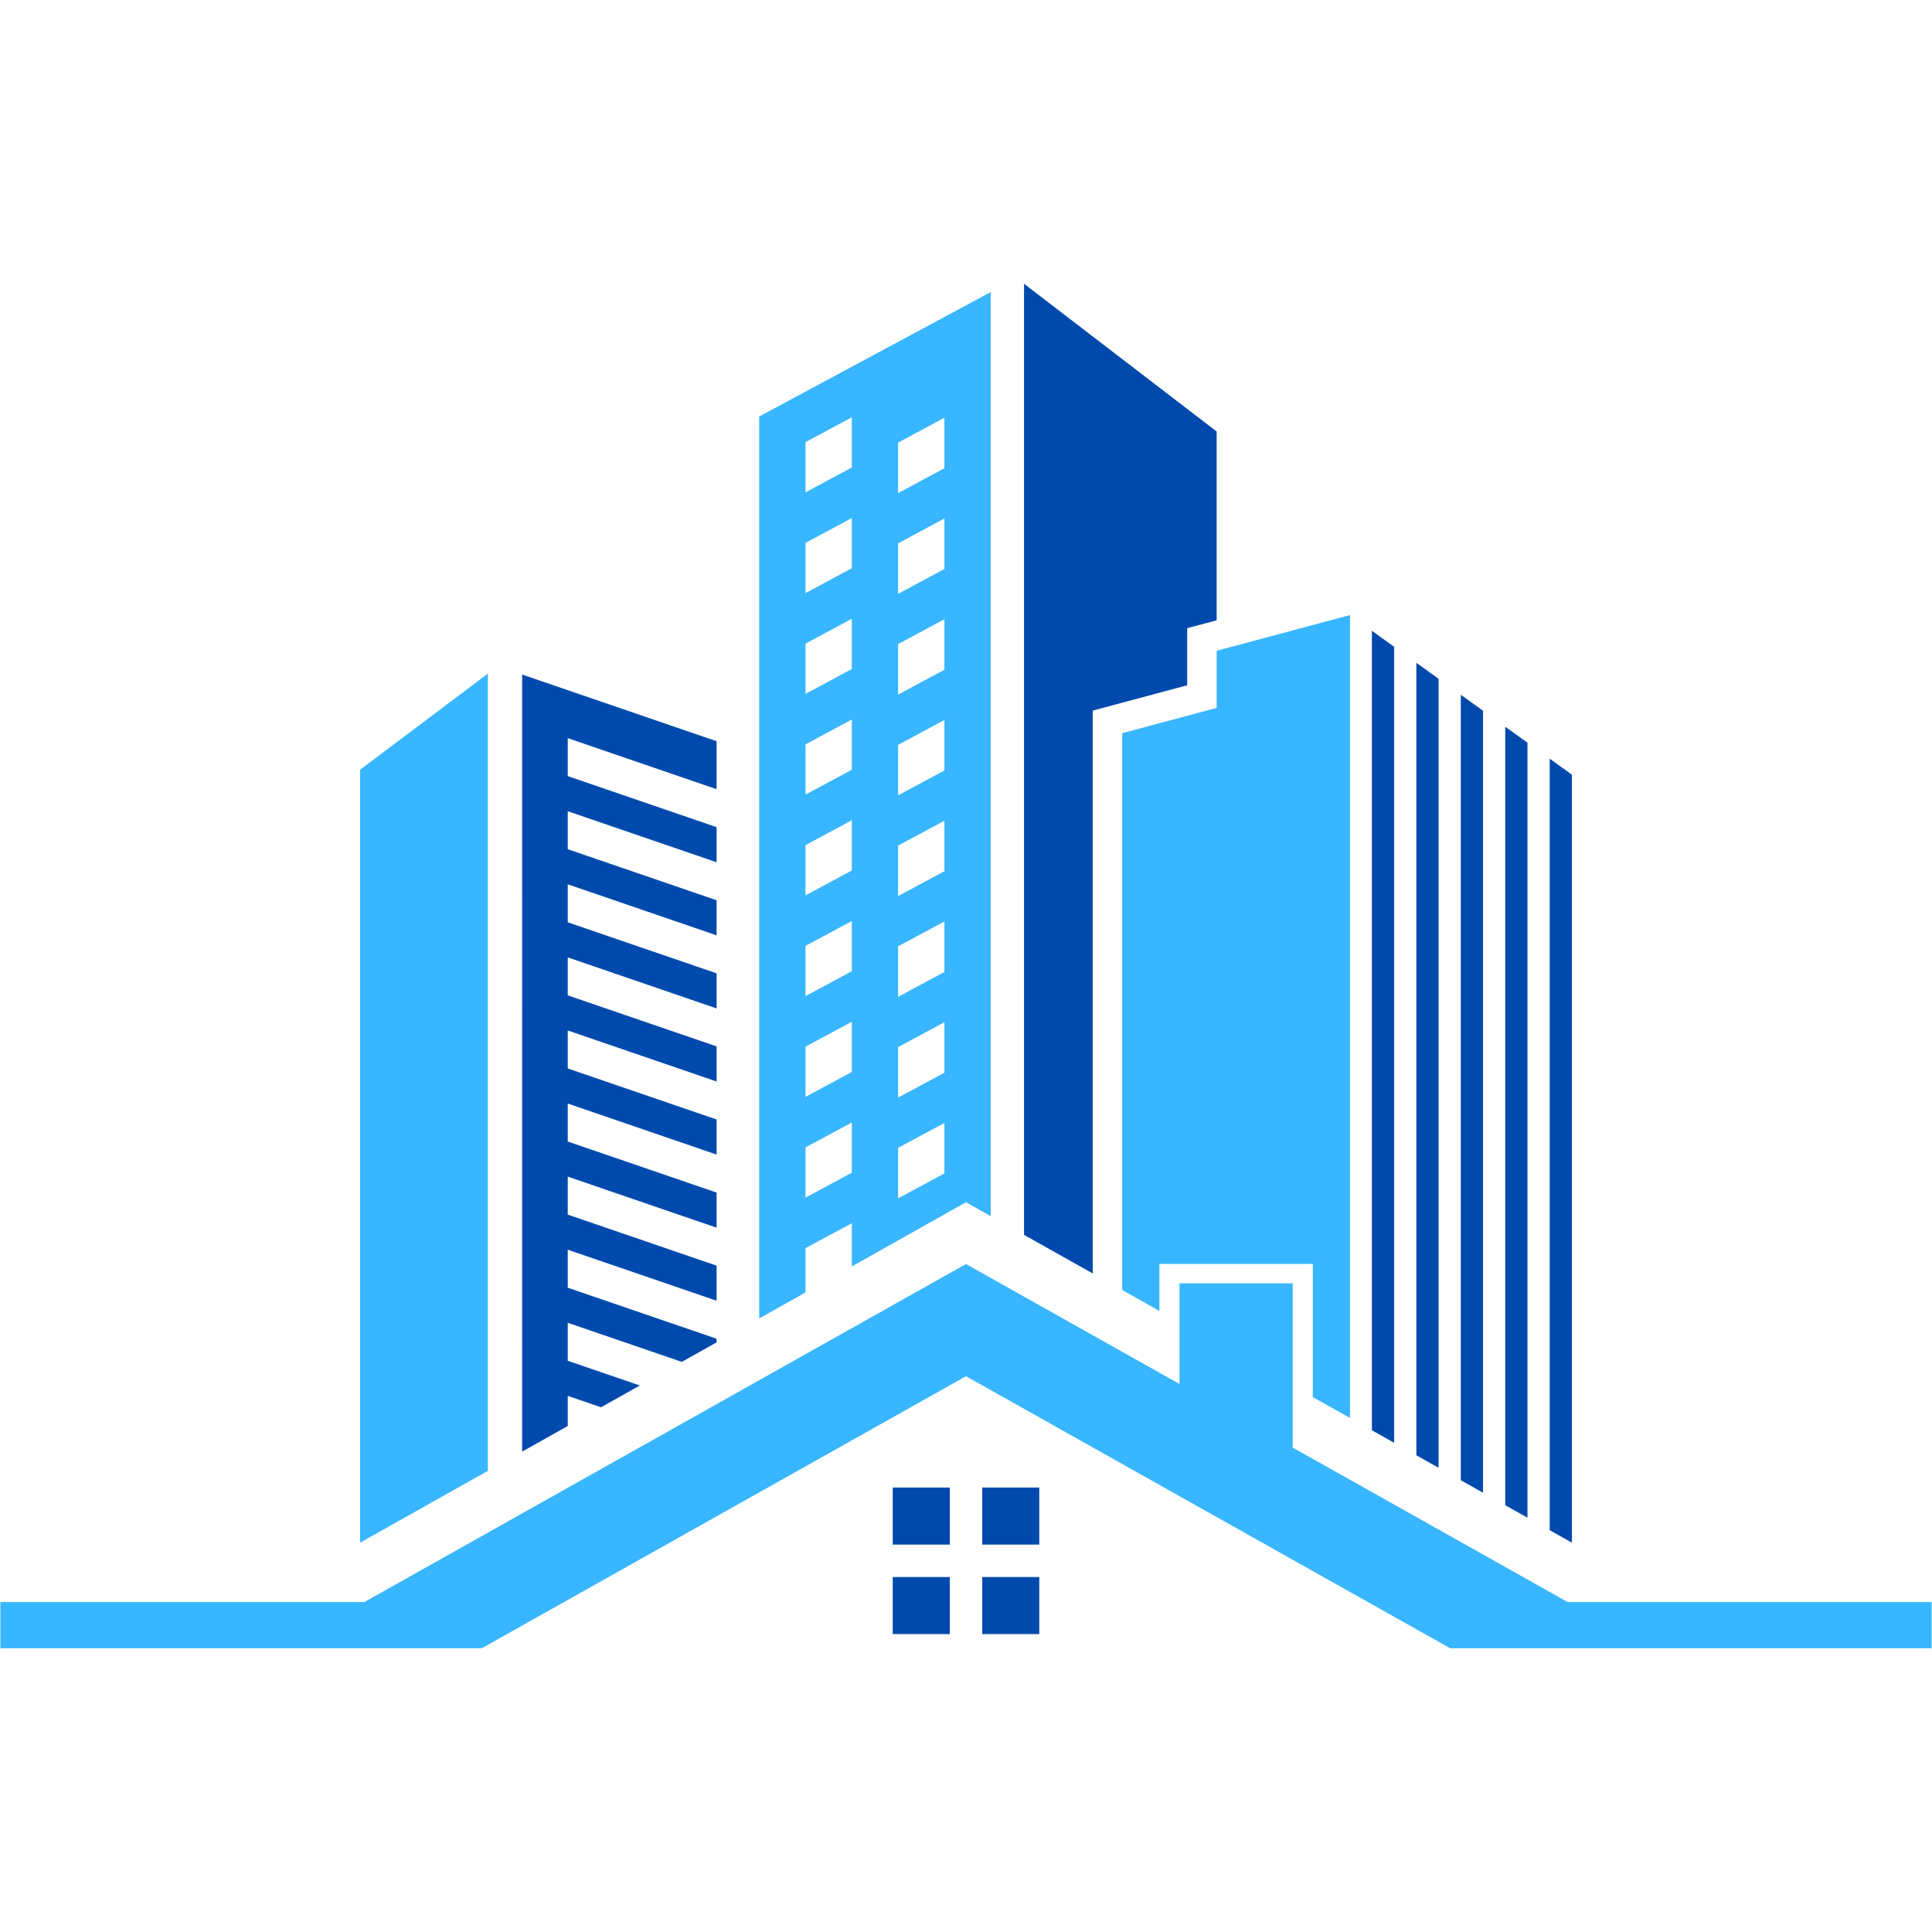
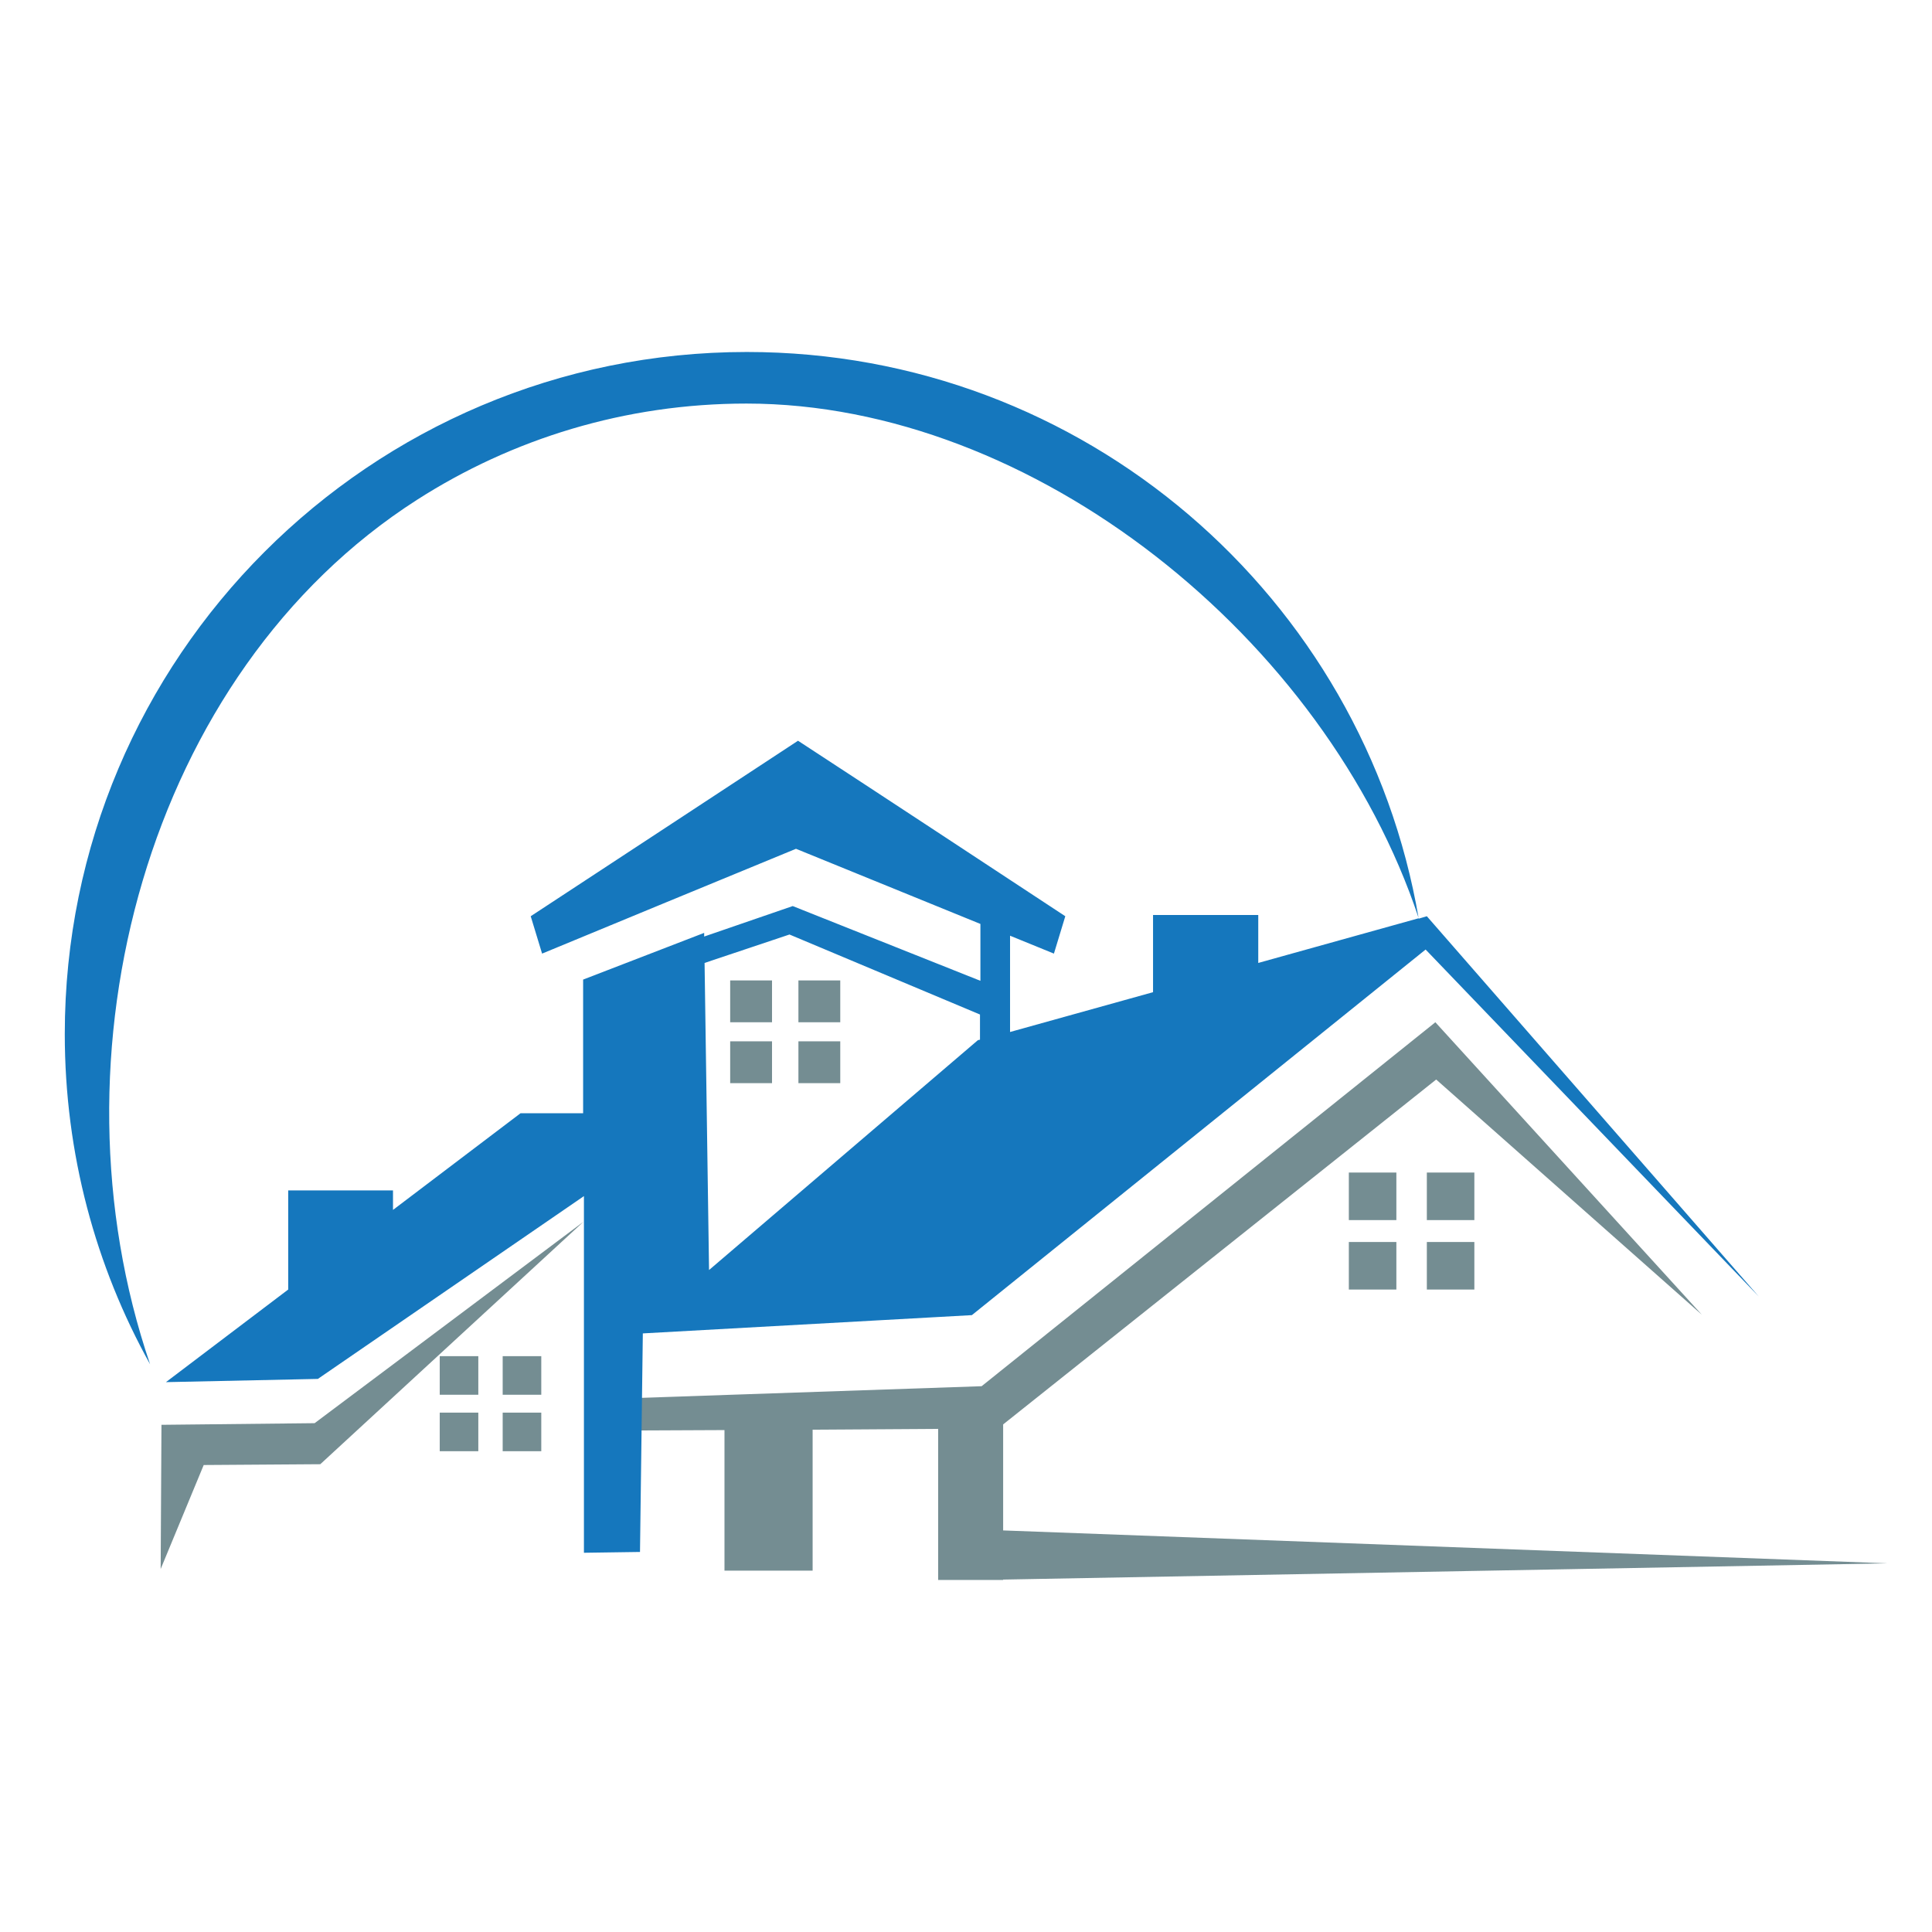
<svg xmlns="http://www.w3.org/2000/svg" width="500" zoomAndPan="magnify" viewBox="0 0 375 375" height="500" preserveAspectRatio="xMidYMid meet" version="1.0">
  <defs>
-     <clipPath id="bc3567fa37">
-       <path d="M 198 55.078 L 237 55.078 L 237 248 L 198 248 Z M 198 55.078 " clip-rule="nonzero" />
+     <clipPath id="328ae3fc53">
+       <path d="M 31 190 L 366.383 190 L 366.383 306.605 L 31 306.605 Z M 31 190 " clip-rule="nonzero" />
    </clipPath>
-     <clipPath id="94caafccd1">
-       <path d="M 0 245 L 375 245 L 375 319.828 L 0 319.828 Z M 0 245 " clip-rule="nonzero" />
+     <clipPath id="59192be591">
+       <path d="M 12 68.105 L 342 68.105 L 342 302 L 12 302 Z M 12 68.105 " clip-rule="nonzero" />
    </clipPath>
  </defs>
-   <path fill="#38b6ff" d="M 156.348 95.57 L 156.348 85.82 L 165.336 80.988 L 165.336 90.738 Z M 174.32 95.715 L 174.32 85.91 L 183.309 81.082 L 183.309 90.887 Z M 156.348 115.125 L 156.348 105.375 L 165.336 100.547 L 165.336 110.297 Z M 174.32 115.27 L 174.32 105.465 L 183.309 100.637 L 183.309 110.441 Z M 156.348 134.68 L 156.348 124.93 L 165.336 120.098 L 165.336 129.852 Z M 174.32 134.824 L 174.32 125.02 L 183.309 120.191 L 183.309 129.996 Z M 156.348 154.234 L 156.348 144.484 L 165.336 139.656 L 165.336 149.406 Z M 174.32 154.379 L 174.32 144.574 L 183.309 139.746 L 183.309 149.551 Z M 156.348 173.789 L 156.348 164.039 L 165.336 159.211 L 165.336 168.961 Z M 174.32 173.934 L 174.32 164.129 L 183.309 159.301 L 183.309 169.105 Z M 156.348 193.344 L 156.348 183.594 L 165.336 178.766 L 165.336 188.516 Z M 174.32 193.488 L 174.32 183.684 L 183.309 178.855 L 183.309 188.66 Z M 156.348 212.898 L 156.348 203.148 L 165.336 198.32 L 165.336 208.07 Z M 174.32 213.043 L 174.32 203.238 L 183.309 198.41 L 183.309 208.215 Z M 156.348 232.453 L 156.348 222.703 L 165.336 217.875 L 165.336 227.625 Z M 174.32 232.598 L 174.32 222.793 L 183.309 217.965 L 183.309 227.77 Z M 156.348 250.859 L 156.348 242.258 L 165.336 237.43 L 165.336 245.809 L 187.5 233.355 L 192.297 236.051 L 192.297 56.695 C 172.871 67.137 177.324 64.742 165.336 71.188 L 147.359 80.844 L 147.359 255.906 Z M 156.348 250.859 " fill-opacity="1" fill-rule="evenodd" />
-   <g clip-path="url(#bc3567fa37)">
-     <path fill="#004aad" d="M 230.434 121.93 L 236.152 120.398 L 236.152 83.754 L 198.766 55.078 L 198.766 239.684 L 212.102 247.18 L 212.102 137.926 L 230.434 133.012 Z M 230.434 121.93 " fill-opacity="1" fill-rule="evenodd" />
+   <g clip-path="url(#328ae3fc53)">
+     <path fill="#748d92" d="M 141.727 190.297 L 149.848 190.297 L 149.848 198.418 L 141.727 198.418 Z M 141.727 210.242 L 149.848 210.242 L 149.848 202.121 L 141.727 202.121 Z M 154.973 198.418 L 163.094 198.418 L 163.094 190.297 L 154.973 190.297 Z M 154.973 210.242 L 163.094 210.242 L 163.094 202.121 L 154.973 202.121 Z M 261.809 236.816 L 271.035 236.816 L 271.035 227.59 L 261.809 227.59 Z M 261.809 250.297 L 271.035 250.297 L 271.035 241.074 L 261.809 241.074 Z M 276.867 236.816 L 286.172 236.816 L 286.172 227.59 L 276.949 227.59 L 276.949 236.816 Z M 276.867 250.297 L 286.172 250.297 L 286.172 241.074 L 276.949 241.074 L 276.949 250.297 Z M 85.352 270.719 L 92.84 270.719 L 92.84 263.23 L 85.352 263.23 Z M 85.352 281.68 L 92.84 281.68 L 92.84 274.188 L 85.352 274.188 Z M 97.57 270.719 L 105.062 270.719 L 105.062 263.23 L 97.57 263.23 Z M 97.57 281.68 L 105.062 281.68 L 105.062 274.188 L 97.57 274.188 Z M 61.066 276.238 L 31.34 276.555 L 31.184 304.543 L 39.539 284.359 L 62.168 284.203 L 113.262 237.129 Z M 366.359 303.441 L 194.711 297.055 L 194.711 276.477 L 278.762 209.535 L 330.328 255.188 L 278.602 198.418 L 190.531 269.062 L 123.512 271.352 L 123.277 277.656 L 140.621 277.578 L 140.621 304.859 L 157.73 304.859 L 157.73 277.5 L 182.094 277.344 L 182.094 306.672 L 194.711 306.672 L 194.711 306.594 Z M 366.359 303.441 " fill-opacity="1" fill-rule="evenodd" />
  </g>
-   <path fill="#004aad" d="M 300.797 147.258 L 300.797 297.008 L 305.109 299.43 L 305.109 150.363 Z M 270.598 280.043 L 270.598 125.539 L 266.285 122.438 L 266.285 277.617 Z M 274.91 128.645 L 274.91 282.465 L 279.227 284.891 L 279.227 131.746 Z M 283.539 134.848 L 283.539 287.312 L 287.852 289.734 L 287.852 137.953 Z M 292.168 141.055 L 292.168 292.16 L 296.48 294.582 L 296.48 144.156 Z M 292.168 141.055 " fill-opacity="1" fill-rule="evenodd" />
-   <path fill="#38b6ff" d="M 262.039 275.23 L 262.039 119.383 L 236.152 126.316 L 236.152 137.402 L 217.82 142.312 L 217.82 250.391 L 225.035 254.445 L 225.035 245.328 L 254.82 245.328 L 254.82 271.18 Z M 262.039 275.23 " fill-opacity="1" fill-rule="evenodd" />
-   <path fill="#004aad" d="M 101.348 130.93 L 101.344 281.758 L 110.199 276.785 L 110.199 270.934 L 116.664 273.152 L 124.191 268.922 L 110.199 264.125 L 110.199 256.75 L 132.344 264.344 L 139.09 260.551 L 139.09 259.848 L 110.199 249.941 L 110.199 242.566 L 139.09 252.473 L 139.09 245.66 L 110.199 235.754 L 110.199 228.383 L 139.09 238.289 L 139.09 231.477 L 110.199 221.57 L 110.199 214.195 L 139.09 224.102 L 139.09 217.293 L 110.199 207.387 L 110.199 200.012 L 139.09 209.918 L 139.09 203.105 L 110.199 193.199 L 110.199 185.828 L 139.09 195.734 L 139.09 188.922 L 110.199 179.016 L 110.199 171.641 L 139.09 181.547 L 139.09 174.738 L 110.199 164.832 L 110.199 157.457 L 139.09 167.363 L 139.09 160.551 L 110.199 150.645 L 110.199 143.273 L 139.09 153.18 L 139.09 143.871 Z M 101.348 130.93 " fill-opacity="1" fill-rule="evenodd" />
-   <path fill="#38b6ff" d="M 94.695 285.492 L 94.695 130.75 L 69.891 149.402 L 69.891 299.43 Z M 94.695 285.492 " fill-opacity="1" fill-rule="evenodd" />
-   <g clip-path="url(#94caafccd1)">
-     <path fill="#38b6ff" d="M 187.5 245.348 L 228.938 268.629 L 228.938 249.086 L 250.918 249.086 L 250.918 280.977 L 304.281 310.957 L 374.926 310.957 L 374.926 319.922 L 281.477 319.922 L 187.5 267.121 L 93.52 319.922 L 0.074 319.922 L 0.074 310.957 L 70.719 310.957 Z M 187.5 245.348 " fill-opacity="1" fill-rule="evenodd" />
+   <g clip-path="url(#59192be591)">
+     <path fill="#1577bd" d="M 276.949 177.84 L 275.371 178.312 C 264.727 115.863 210.402 68.32 144.957 68.32 C 71.867 68.32 12.574 127.613 12.574 200.703 C 12.574 223.965 18.566 245.805 29.133 264.805 C 8.633 204.727 28.504 130.609 80.934 97.02 C 99.387 85.195 121.305 78.332 144.879 78.332 C 200.625 78.332 257.316 123.906 275.371 178.23 L 244.227 186.906 L 244.227 177.602 L 223.805 177.602 L 223.805 192.582 L 196.051 200.309 L 196.051 181.621 L 204.566 185.094 L 206.773 177.84 C 189.508 166.484 172.16 155.051 154.895 143.777 C 138.176 154.734 120.121 166.641 103.012 177.84 L 105.219 185.094 C 121.066 178.547 137.625 171.688 154.5 164.75 L 190.297 179.336 L 190.297 190.375 L 153.867 175.867 L 136.68 181.781 L 136.68 181.07 L 113.184 190.137 L 113.184 216.078 L 101.039 216.078 L 76.281 234.844 L 76.281 231.059 L 55.941 231.059 L 55.941 250.297 L 32.207 268.273 L 61.695 267.645 L 113.34 232.164 L 113.34 301.391 L 124.223 301.234 L 124.773 258.812 L 188.641 255.266 L 276.711 184.305 L 341.363 251.637 Z M 137.625 246.512 L 136.758 186.906 L 153.238 181.387 L 190.215 196.918 L 190.215 201.809 L 189.82 201.887 Z M 137.625 246.512 " fill-opacity="1" fill-rule="evenodd" />
  </g>
-   <path fill="#004aad" d="M 173.277 288.73 L 184.352 288.73 L 184.352 299.805 L 173.277 299.805 Z M 184.352 306.102 L 184.352 317.176 L 173.277 317.176 L 173.277 306.102 Z M 190.648 288.73 L 201.723 288.73 L 201.723 299.805 L 190.648 299.805 Z M 201.723 306.102 L 201.723 317.176 L 190.648 317.176 L 190.648 306.102 Z M 201.723 306.102 " fill-opacity="1" fill-rule="evenodd" />
</svg>
